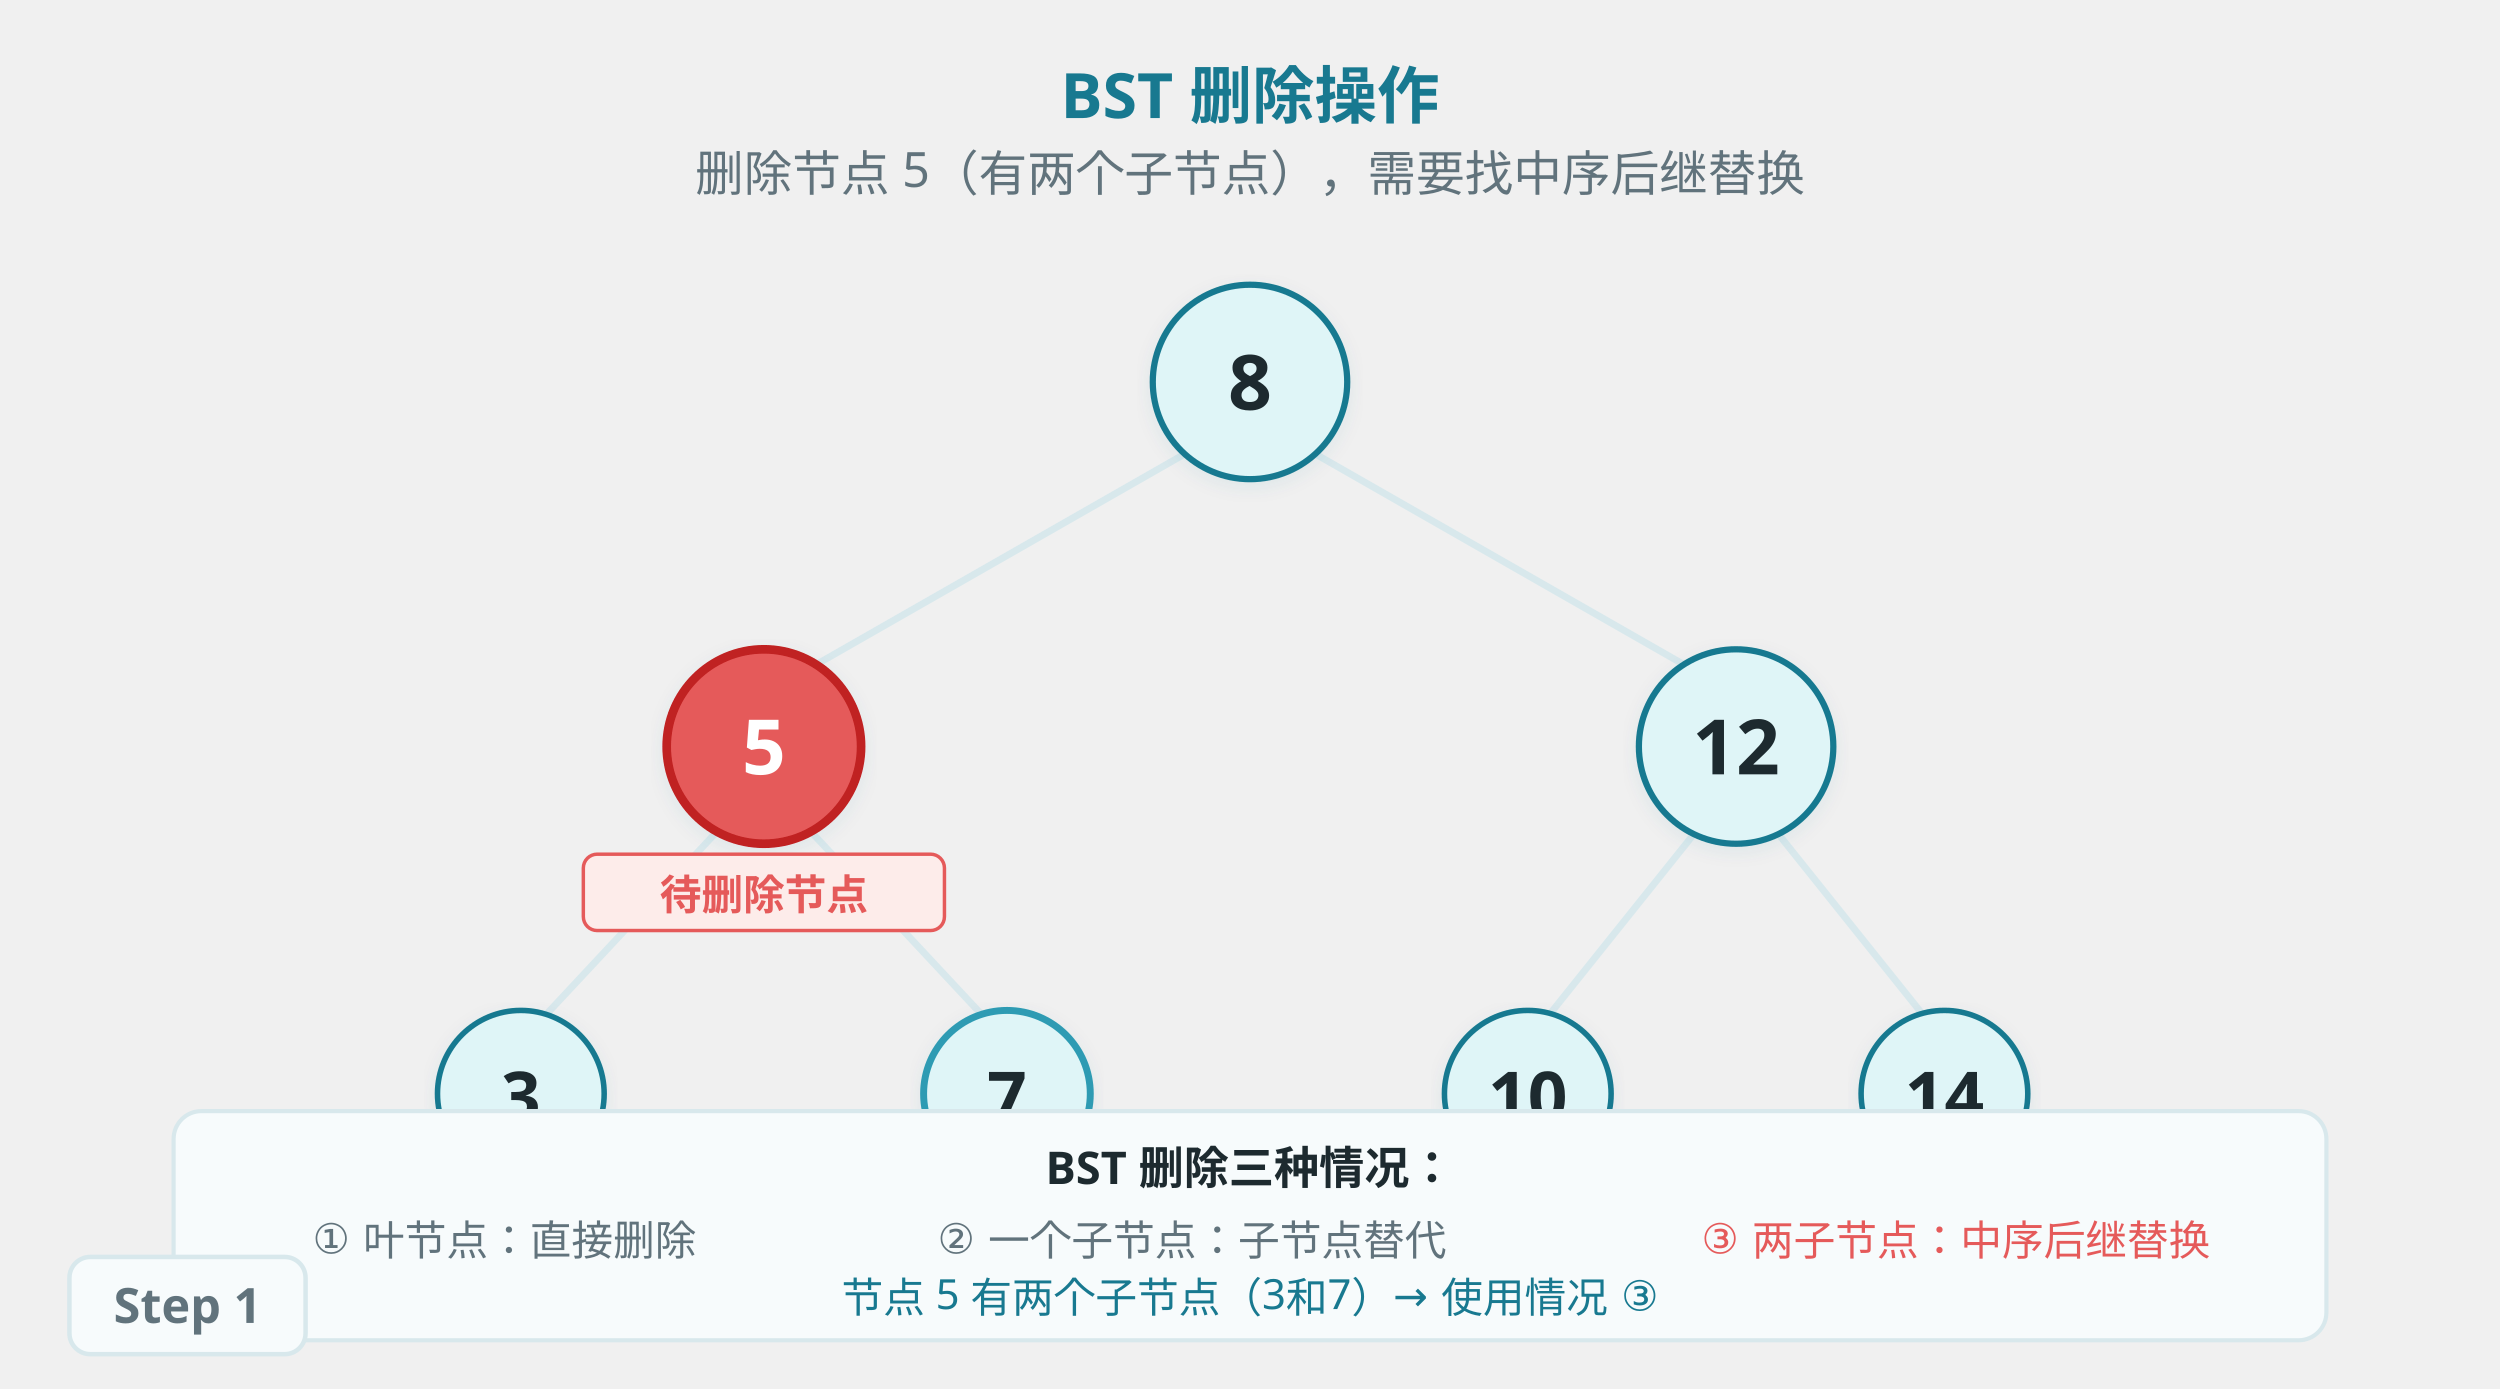
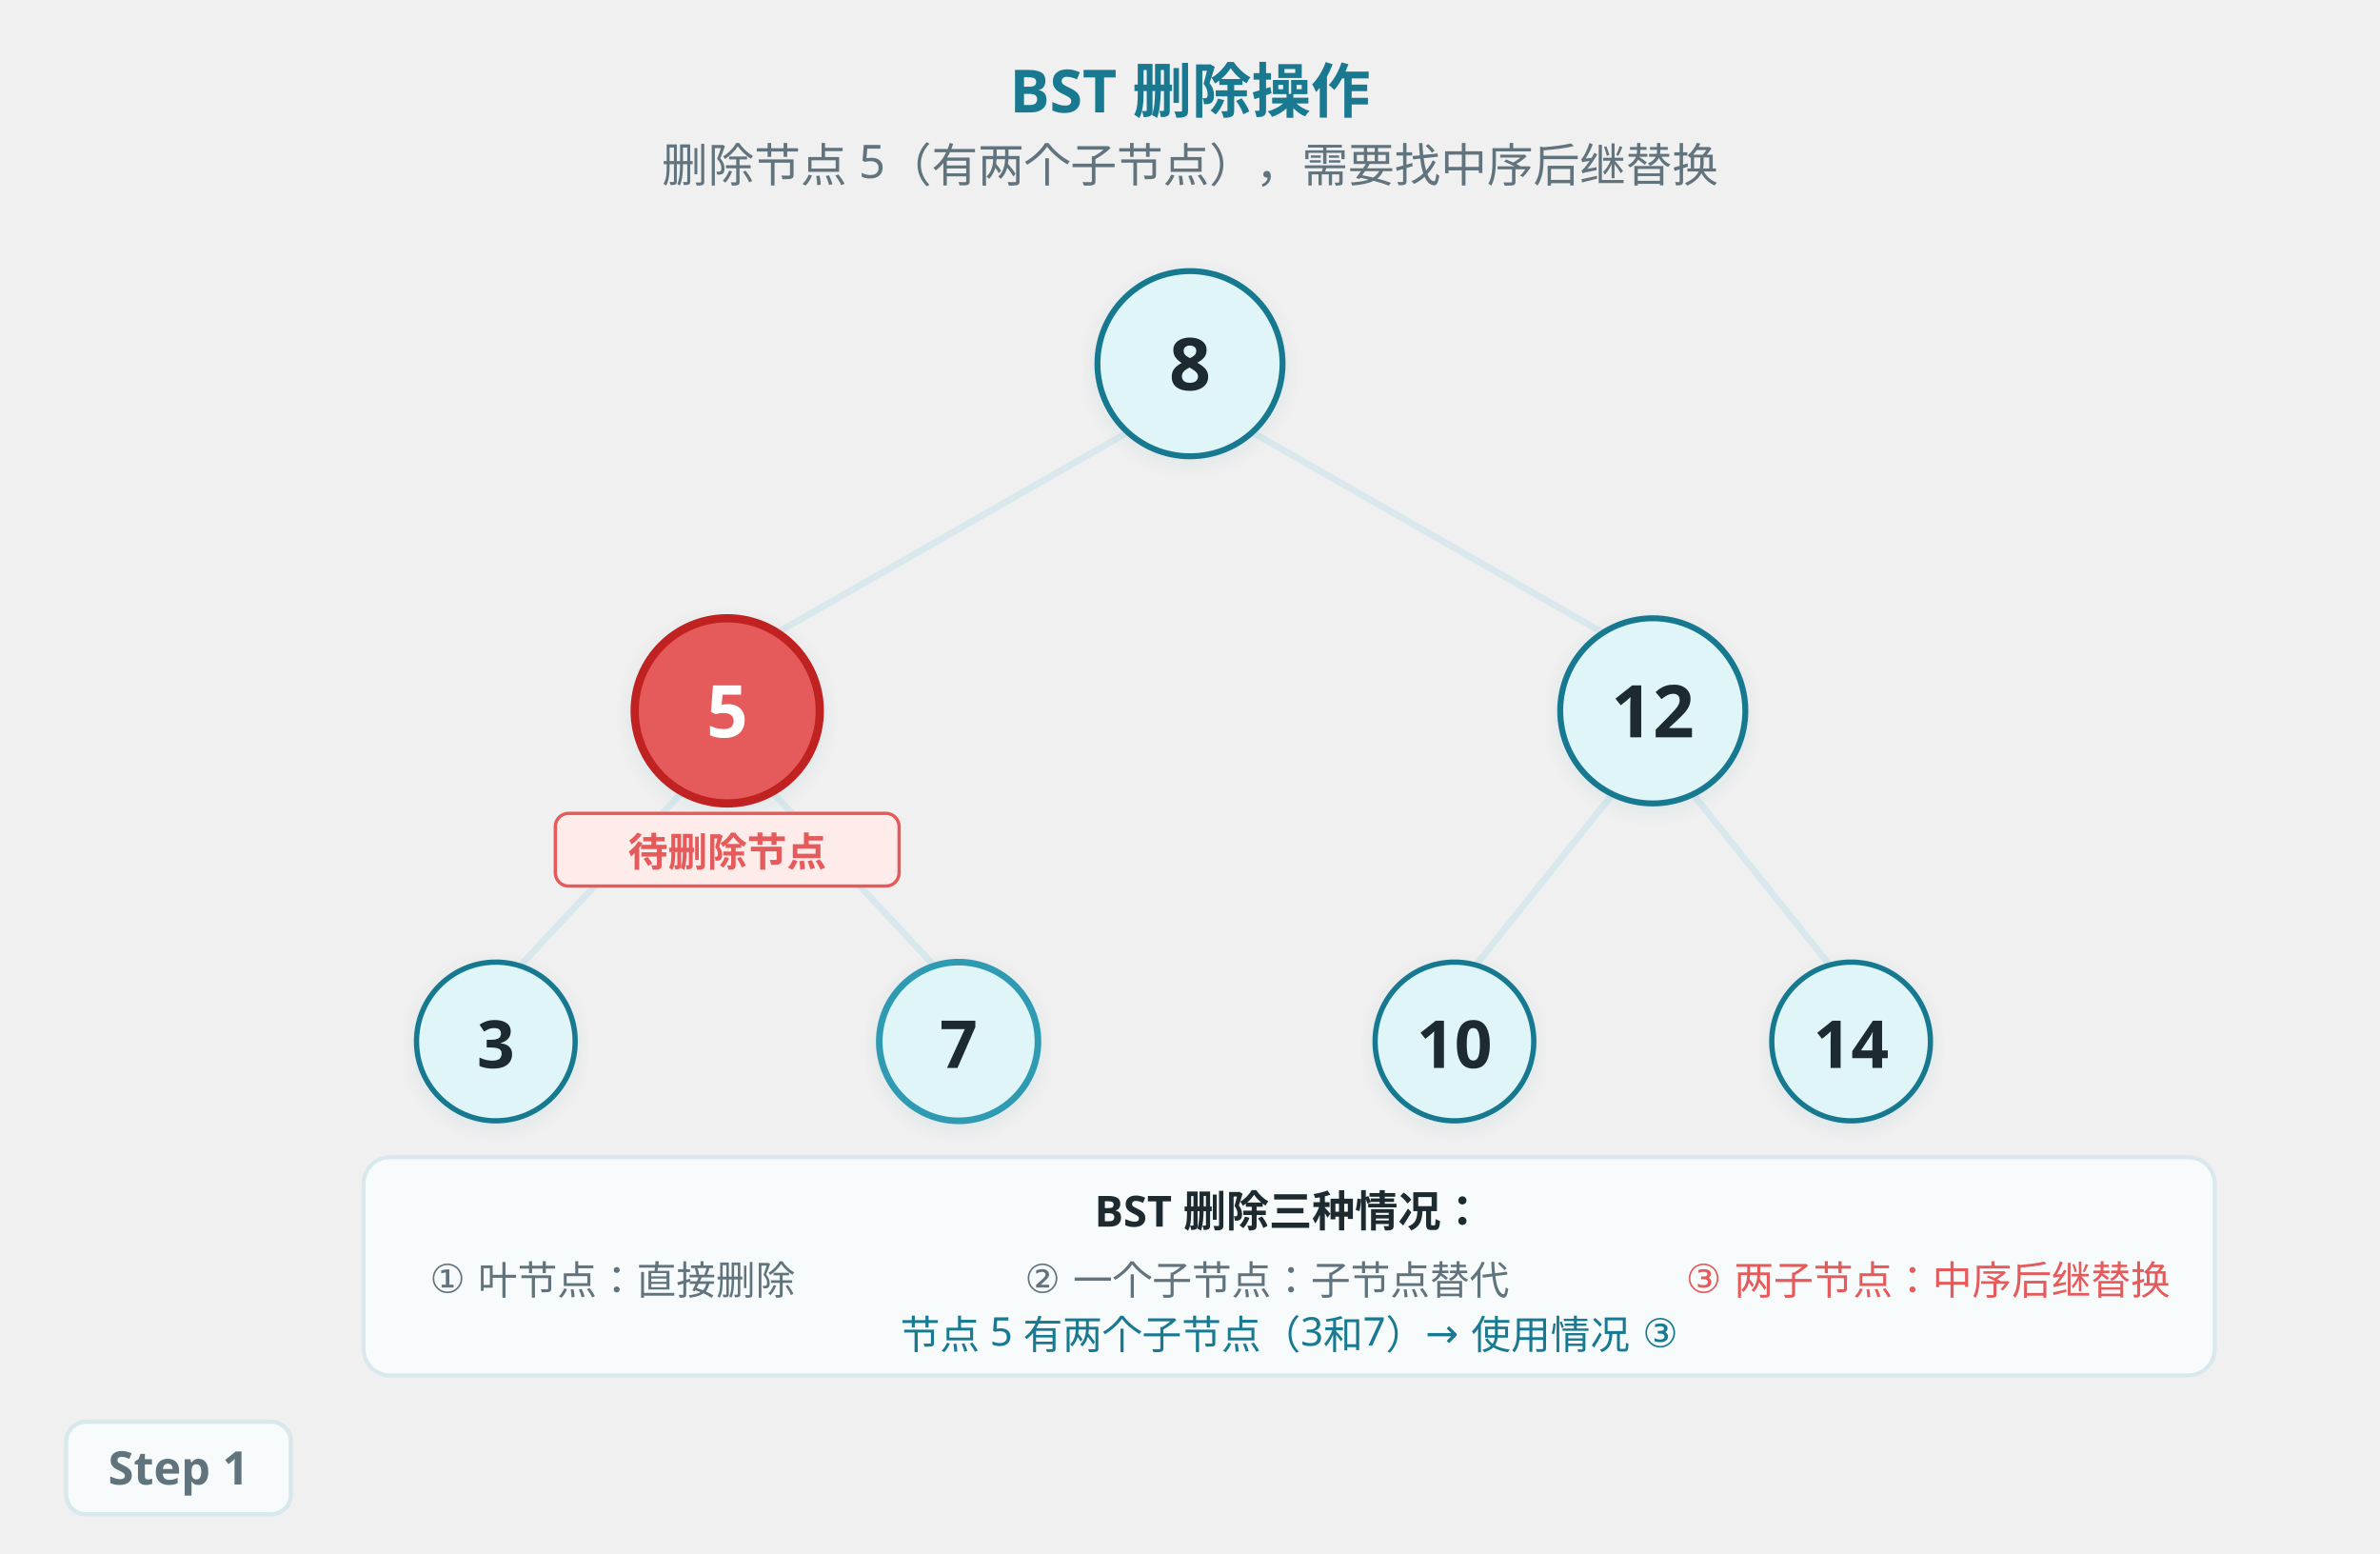
- <svg xmlns="http://www.w3.org/2000/svg" viewBox="0 0 720 400" role="img" aria-label="BST删除步骤1 - 待删除节点">
+ <svg xmlns="http://www.w3.org/2000/svg" viewBox="0 0 720 470" role="img" aria-label="BST删除步骤1 - 待删除节点">
  <defs>
    <filter id="sh" x="-8%" y="-8%" width="116%" height="120%">
      <feDropShadow dx="0" dy="1.5" stdDeviation="2.5" flood-color="#187990" flood-opacity=".08" />
    </filter>
  </defs>
  <text x="360" y="34" text-anchor="middle" font-family="'Microsoft YaHei',sans-serif" font-size="18" font-weight="700" fill="#187990">BST 删除操作</text>
  <text x="360" y="55" text-anchor="middle" font-family="'Microsoft YaHei',sans-serif" font-size="14" fill="#61737c">删除节点 5（有两个子节点），需要找中序后继替换</text>
  <g transform="translate(0,70)">
    <line x1="360" y1="50" x2="220" y2="130" stroke="#d8e8ec" stroke-width="2" />
    <line x1="360" y1="50" x2="500" y2="130" stroke="#d8e8ec" stroke-width="2" />
    <line x1="220" y1="155" x2="150" y2="230" stroke="#d8e8ec" stroke-width="2" />
    <line x1="220" y1="155" x2="290" y2="230" stroke="#d8e8ec" stroke-width="2" />
    <line x1="500" y1="155" x2="440" y2="230" stroke="#d8e8ec" stroke-width="2" />
    <line x1="500" y1="155" x2="560" y2="230" stroke="#d8e8ec" stroke-width="2" />
    <circle cx="360" cy="40" r="28" fill="#dff5f7" stroke="#187990" stroke-width="1.8" filter="url(#sh)" />
    <text x="360" y="48" text-anchor="middle" font-family="'Microsoft YaHei',sans-serif" font-size="22" font-weight="700" fill="#1d2a2f">8</text>
    <circle cx="220" cy="145" r="28" fill="#e55a5a" stroke="#c02020" stroke-width="2.5" filter="url(#sh)" />
    <text x="220" y="153" text-anchor="middle" font-family="'Microsoft YaHei',sans-serif" font-size="22" font-weight="700" fill="#fff">5</text>
    <rect x="168" y="176" width="104" height="22" rx="4" fill="#fdecea" stroke="#e55a5a" stroke-width="1" />
    <text x="220" y="192" text-anchor="middle" font-family="'Microsoft YaHei',sans-serif" font-size="12" font-weight="700" fill="#e55a5a">待删除节点</text>
    <circle cx="500" cy="145" r="28" fill="#dff5f7" stroke="#187990" stroke-width="1.8" filter="url(#sh)" />
    <text x="500" y="153" text-anchor="middle" font-family="'Microsoft YaHei',sans-serif" font-size="22" font-weight="700" fill="#1d2a2f">12</text>
    <circle cx="150" cy="245" r="24" fill="#dff5f7" stroke="#187990" stroke-width="1.6" filter="url(#sh)" />
    <text x="150" y="253" text-anchor="middle" font-family="'Microsoft YaHei',sans-serif" font-size="20" font-weight="700" fill="#1d2a2f">3</text>
    <circle cx="290" cy="245" r="24" fill="#dff5f7" stroke="#2d9bb3" stroke-width="2" filter="url(#sh)" />
    <text x="290" y="253" text-anchor="middle" font-family="'Microsoft YaHei',sans-serif" font-size="20" font-weight="700" fill="#1d2a2f">7</text>
    <circle cx="440" cy="245" r="24" fill="#dff5f7" stroke="#187990" stroke-width="1.6" filter="url(#sh)" />
    <text x="440" y="253" text-anchor="middle" font-family="'Microsoft YaHei',sans-serif" font-size="20" font-weight="700" fill="#1d2a2f">10</text>
    <circle cx="560" cy="245" r="24" fill="#dff5f7" stroke="#187990" stroke-width="1.6" filter="url(#sh)" />
    <text x="560" y="253" text-anchor="middle" font-family="'Microsoft YaHei',sans-serif" font-size="20" font-weight="700" fill="#1d2a2f">14</text>
  </g>
-   <rect x="50" y="320" width="620" height="66" rx="8" fill="#f7fbfc" stroke="#d8e8ec" stroke-width="1.2" />
-   <text x="360" y="341" text-anchor="middle" font-family="'Microsoft YaHei',sans-serif" font-size="13" font-weight="700" fill="#1d2a2f">BST 删除三种情况：</text>
-   <text x="90" y="361" font-family="'Microsoft YaHei',sans-serif" font-size="12" fill="#61737c">① 叶节点：直接删除</text>
-   <text x="270" y="361" font-family="'Microsoft YaHei',sans-serif" font-size="12" fill="#61737c">② 一个子节点：子节点替代</text>
-   <text x="490" y="361" font-family="'Microsoft YaHei',sans-serif" font-size="12" fill="#e55a5a">③ 两子节点：中序后继替换</text>
-   <text x="360" y="378" text-anchor="middle" font-family="'Microsoft YaHei',sans-serif" font-size="12" fill="#187990">节点 5 有两个子节点（3和7）→ 使用情况 ③</text>
-   <rect x="20" y="362" width="68" height="28" rx="6" fill="#f7fbfc" stroke="#d8e8ec" stroke-width="1.3" />
-   <text x="54" y="381" text-anchor="middle" font-family="'Microsoft YaHei',sans-serif" font-size="14" font-weight="700" fill="#61737c">Step 1</text>
+   <rect x="110" y="350" width="560" height="66" rx="8" fill="#f7fbfc" stroke="#d8e8ec" stroke-width="1.2" />
+   <text x="390" y="371" text-anchor="middle" font-family="'Microsoft YaHei',sans-serif" font-size="13" font-weight="700" fill="#1d2a2f">BST 删除三种情况：</text>
+   <text x="130" y="391" font-family="'Microsoft YaHei',sans-serif" font-size="12" fill="#61737c">① 叶节点：直接删除</text>
+   <text x="310" y="391" font-family="'Microsoft YaHei',sans-serif" font-size="12" fill="#61737c">② 一个子节点：子节点替代</text>
+   <text x="510" y="391" font-family="'Microsoft YaHei',sans-serif" font-size="12" fill="#e55a5a">③ 两子节点：中序后继替换</text>
+   <text x="390" y="408" text-anchor="middle" font-family="'Microsoft YaHei',sans-serif" font-size="12" fill="#187990">节点 5 有两个子节点（3和7）→ 使用情况 ③</text>
+   <rect x="20" y="430" width="68" height="28" rx="6" fill="#f7fbfc" stroke="#d8e8ec" stroke-width="1.3" />
+   <text x="54" y="449" text-anchor="middle" font-family="'Microsoft YaHei',sans-serif" font-size="14" font-weight="700" fill="#61737c">Step 1</text>
</svg>
